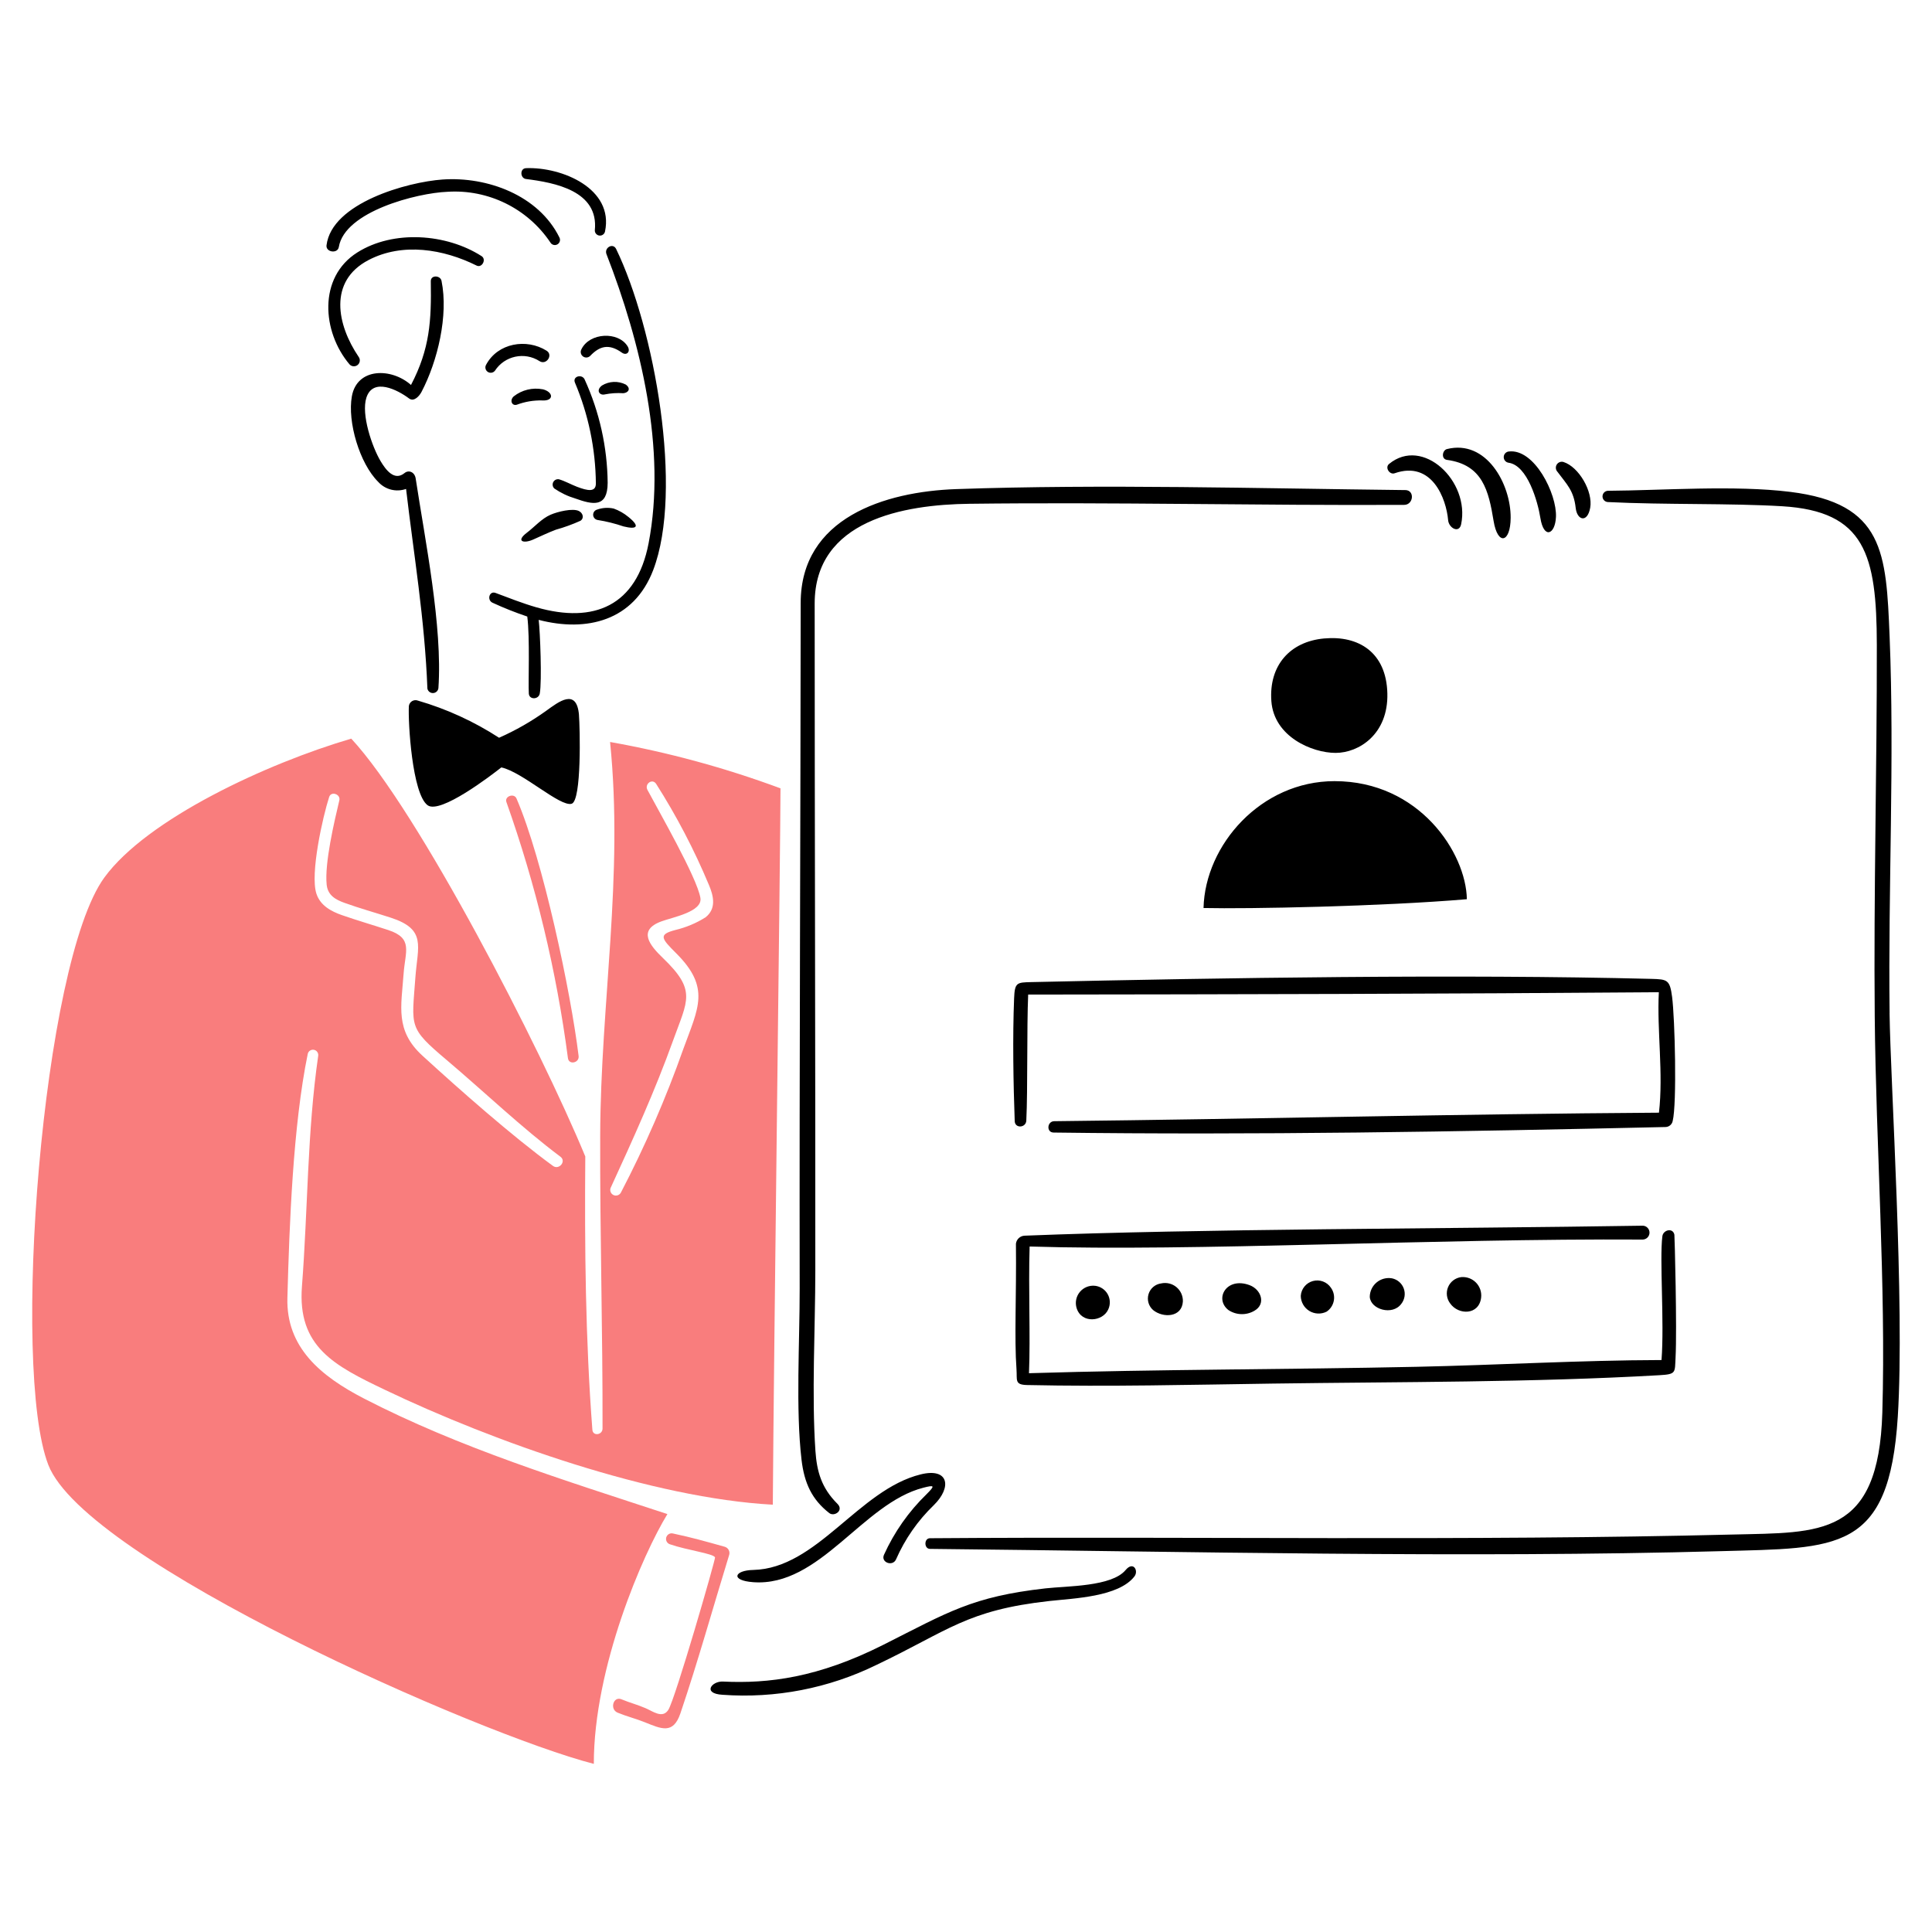
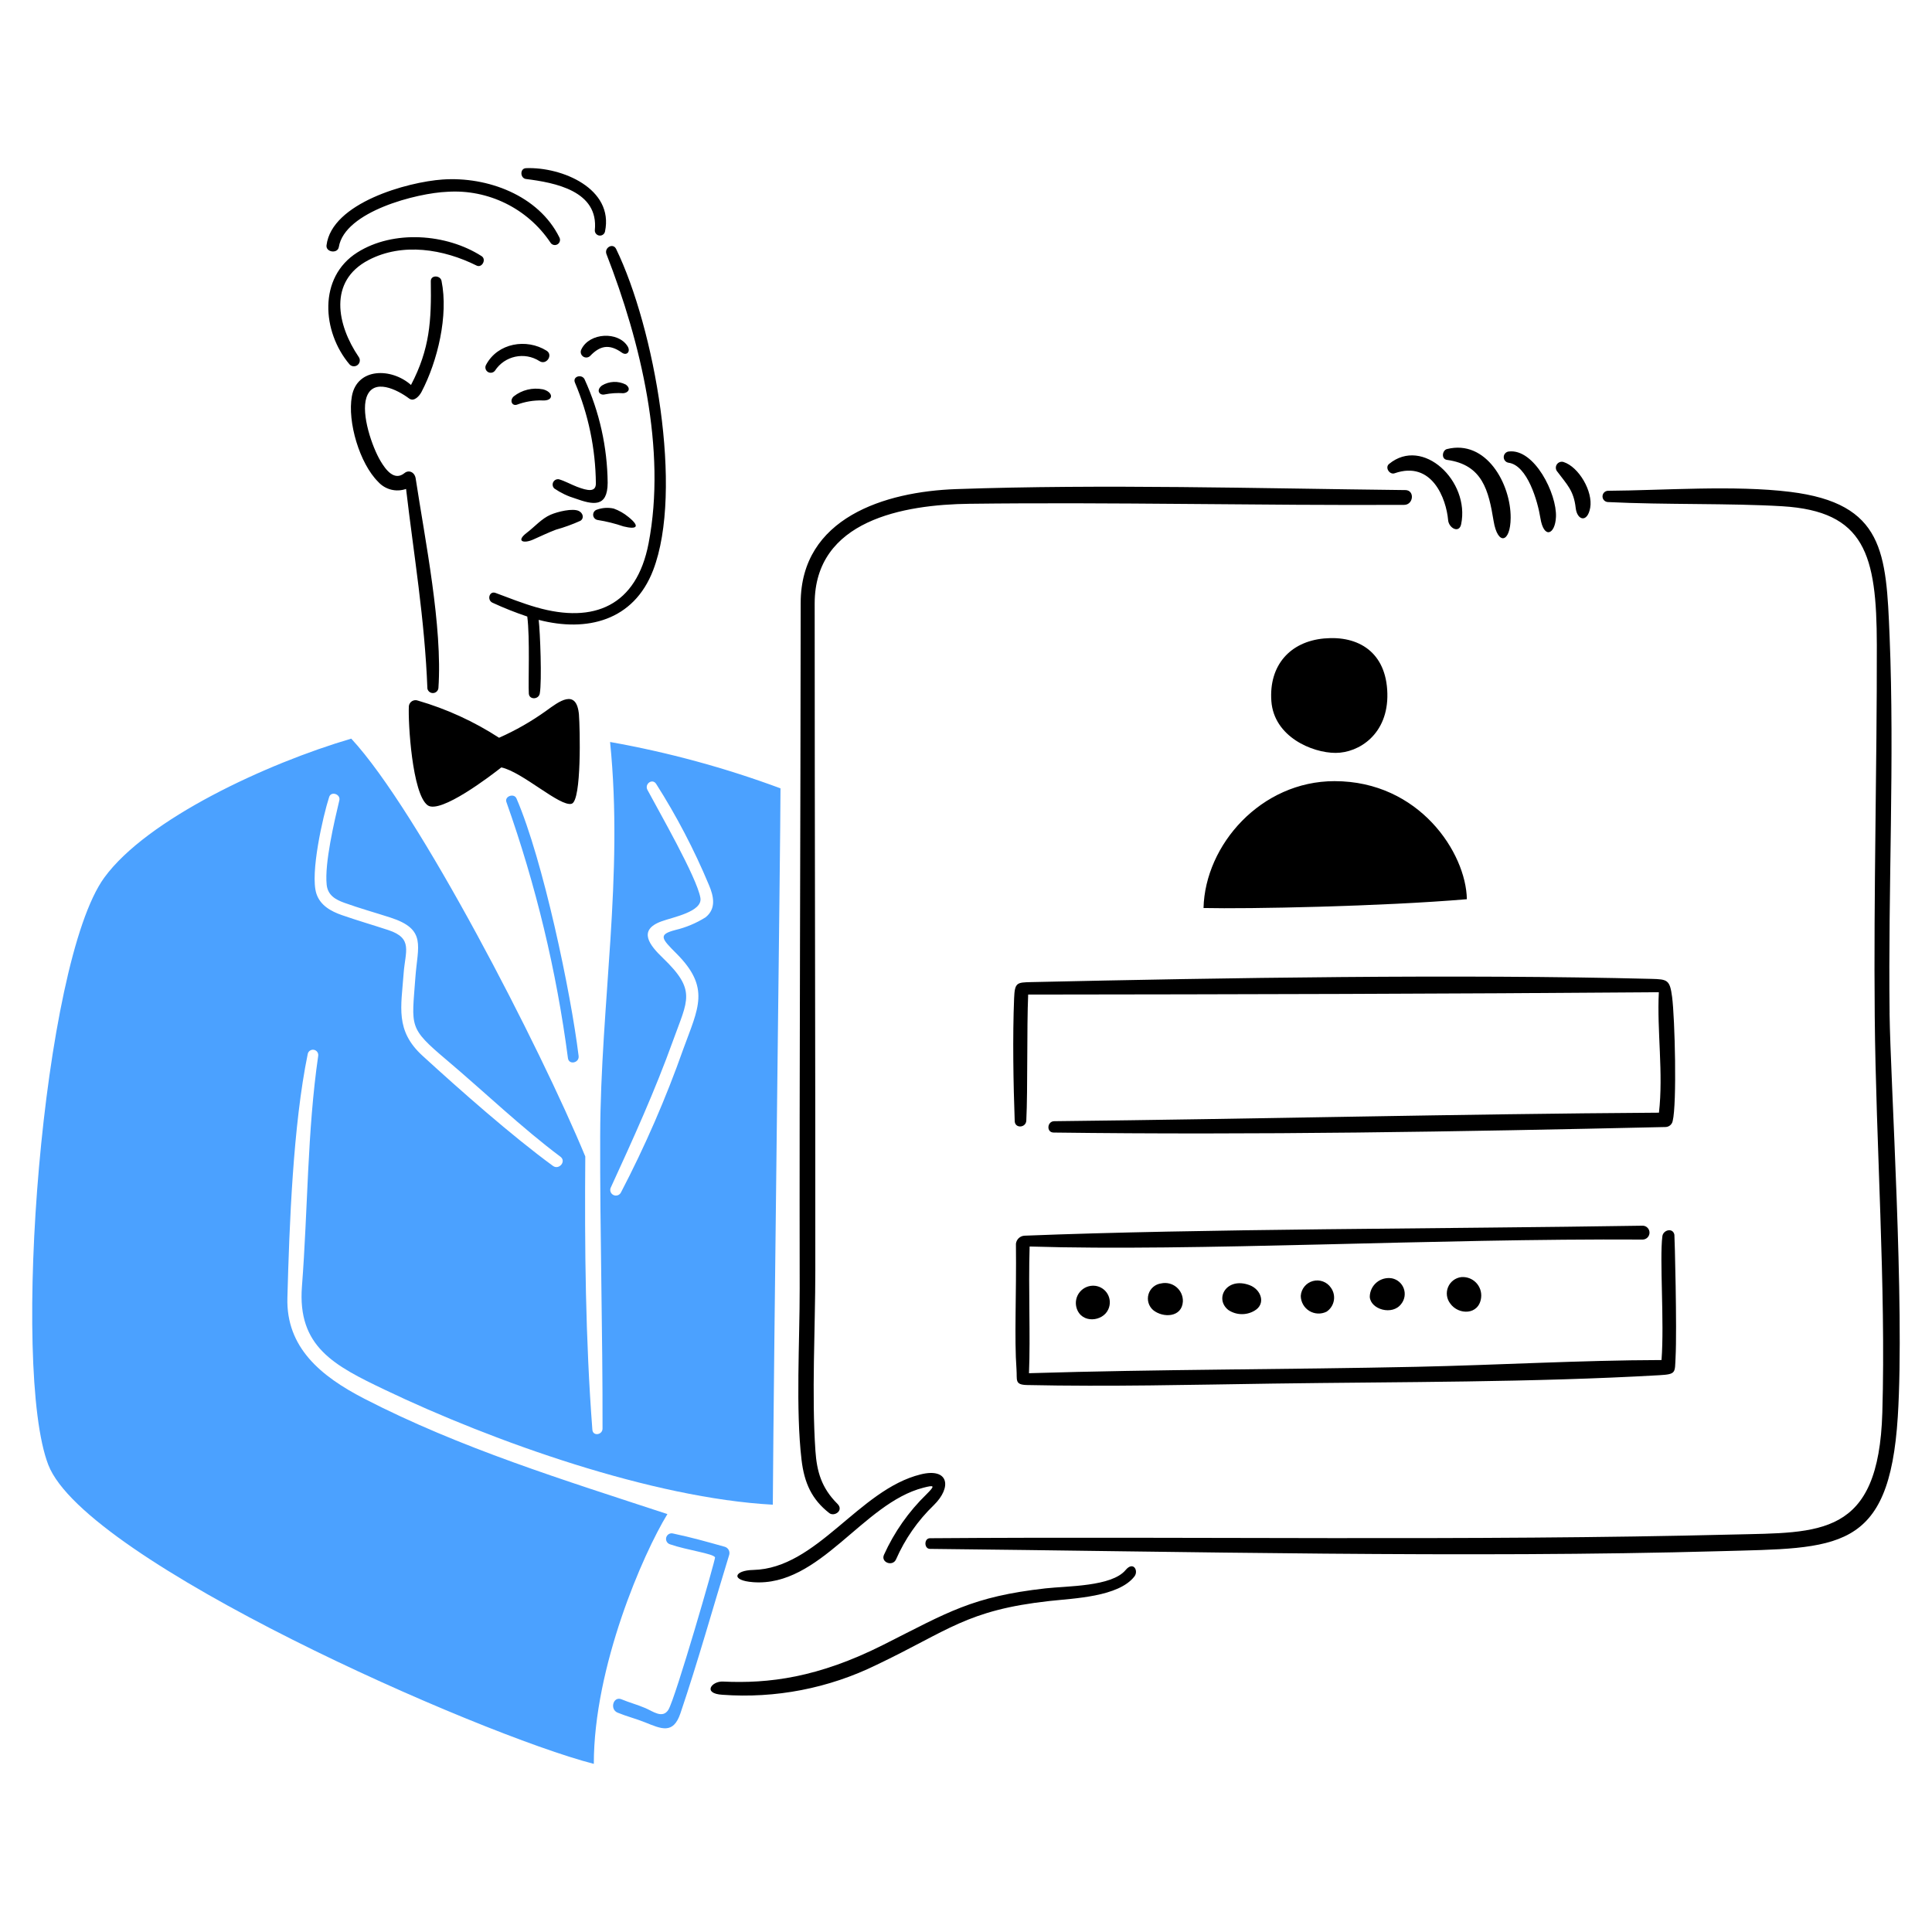
<svg xmlns="http://www.w3.org/2000/svg" viewBox="0 0 300 300">
  <defs>
-     <style>.a{fill:#f97d7d;}.a,.b{fill-rule:evenodd;}</style>
+     <style>.a{fill:#4BA1FF;}.a,.b{fill-rule:evenodd;}</style>
  </defs>
  <path class="a" d="M80.2,123.987c-.38-.877-1.883-.34-1.568.546a194.4,194.4,0,0,1,9.558,39.787c.158,1.091,1.787.722,1.657-.345-1.2-9.827-5.527-30.473-9.647-39.988Zm32.36,116.2c-3.02-.842-4.975-1.408-8.044-2.065a.872.872,0,0,0-.484,1.675c2.648.916,6.747,1.439,7,2.031.1.237-6.181,22-7.254,23.676-.907,1.415-2.37.236-3.578-.277-1.349-.572-2.341-.8-3.694-1.36-1.274-.53-1.875,1.552-.6,2.075,1.522.624,2.7.883,4.225,1.492,2.55,1.016,4.4,1.936,5.524-1.388,2.723-8.04,5.077-16.491,7.581-24.629a1.012,1.012,0,0,0-.68-1.23ZM56.507,217.157c14.945,7.711,31.087,12.676,47.128,17.948-3.789,6.191-11.428,23.716-11.428,38.789-17.814-4.583-78.918-31.48-84.707-46.435s-.958-77.911,8.687-91.175c6.611-9.091,25.207-17.729,38.354-21.589,10.452,11.239,29.416,48.127,36.342,64.88-.112,14.147.023,28.327,1.1,42.437.08,1.041,1.575.815,1.578-.182.036-15.15-.414-30.314-.364-45.5.066-20.583,3.657-40.2,1.535-61.116a153.051,153.051,0,0,1,26.462,7.2c0,8.019-1.046,88.253-1.192,111.234-18.631-1.006-43.354-9.766-60.261-17.851-7.832-3.745-13.581-6.673-12.855-16.047.924-11.942.81-23.988,2.529-35.836a.826.826,0,0,0-1.633-.241c-2.276,11.074-2.851,26.481-3.155,37.874-.205,7.677,5.175,12.147,11.877,15.605Zm38.318-32.722a.878.878,0,0,0,1.588.745,172.451,172.451,0,0,0,9.7-22.315c2.32-6.372,4.251-9.488-1.113-14.84-2.308-2.305-2.829-2.915-.11-3.621a15.61,15.61,0,0,0,4.655-1.955c1.719-1.341,1.275-3.326.518-5.077a103.48,103.48,0,0,0-8.18-15.656c-.593-.9-1.832.023-1.351.929,1.737,3.277,7.672,13.577,8.225,16.771.372,2.16-4.282,3-6.062,3.658-3.736,1.369-1.783,3.741.247,5.691,5.233,5.029,3.849,6.494,1.592,12.756-2.842,7.891-6.208,15.3-9.706,22.914ZM51.116,123.747c.307-.943,1.8-.423,1.577.523-.782,3.307-2.31,9.746-1.969,13.1.169,1.664,1.4,2.334,2.767,2.825,2.352.848,4.773,1.52,7.15,2.289,5.647,1.827,4.213,4.4,3.857,9.316-.561,7.728-1.119,7.747,4.879,12.815,5.756,4.864,11.684,10.542,17.648,15,.958.716-.228,2.109-1.16,1.428-6.367-4.653-14.45-11.793-20.264-17.113-4.27-3.909-3.3-7.584-2.927-12.767.246-3.423,1.515-5.456-2.362-6.737-2.4-.791-4.825-1.492-7.209-2.322-1.669-.582-3.372-1.483-3.975-3.346C48.127,135.658,50.132,126.77,51.116,123.747Z" />
  <path class="b" d="M63.51,61.867c.782.589,1.615-.385,1.943-1.011,2.507-4.789,4.2-11.886,3.107-17.243-.18-.883-1.681-.947-1.665.051.1,6.158-.143,10.5-3.074,16.113-3.037-2.694-8.374-2.709-9.182,1.75-.718,3.969,1.206,10.444,4.085,13.293a4.02,4.02,0,0,0,4.331,1.1c1.179,10.118,2.9,20.195,3.311,31.008a.867.867,0,0,0,1.709-.067C68.741,97.287,66,83.853,64.547,74.3c-.15-.992-1.068-1.387-1.736-.841-1.591,1.3-2.925-.534-3.711-1.851-1.323-2.216-3.049-7.256-2.206-9.862,1.029-3.179,4.869-1.193,6.616.121ZM89.9,111.03c.155,1.879.444,13.315-1.137,13.776-1.794.523-7.635-4.946-10.917-5.642-1.55,1.224-9.488,7.316-11.447,5.874-2.4-1.764-3.053-12.9-2.909-15.412a1.041,1.041,0,0,1,1.405-.835,47.478,47.478,0,0,1,12.6,5.767,41.016,41.016,0,0,0,7.336-4.2c1.879-1.355,4.719-3.605,5.074.673ZM83.649,96.253c7.479,1.949,14.761.138,17.775-7.721,4.738-12.351.206-37.588-5.751-49.87-.487-1.005-1.884-.2-1.5.8,5.326,13.691,9.347,30.338,6.537,44.916-1.867,9.685-8.448,12.5-17.408,9.93-2.171-.623-4.3-1.472-6.351-2.238-.981-.366-1.375,1.113-.468,1.523a53.589,53.589,0,0,0,5.392,2.144c.43,3.313.133,10.185.241,11.965.06.987,1.529.94,1.7-.012.349-1.941.057-9.558-.168-11.432ZM81.671,26.116c-.97.037-.918,1.564.01,1.681,4.489.565,11.318,1.841,10.682,7.968a.8.8,0,0,0,1.579.2c1.418-6.683-6.7-10.07-12.271-9.853Zm5.185,10.742a.8.8,0,0,1-1.4.783,17.869,17.869,0,0,0-15.979-7.86c-4.707.18-15.954,3.049-16.863,8.571-.18,1.091-2.044.825-1.912-.26.8-6.569,12.543-9.837,18.027-10.218,6.929-.481,14.888,2.439,18.128,8.984ZM74.782,39.772c.789.506.064,1.885-.779,1.465-5.119-2.552-11.487-3.624-16.779-.855-6.294,3.292-4.886,10.092-1.531,15.033a.919.919,0,0,1-1.43,1.152c-4.254-5.034-4.9-13.5,1.219-17.364,5.6-3.539,13.839-2.935,19.3.569ZM97.158,59.708c.868.621.424,1.279-.364,1.351a10.92,10.92,0,0,0-2.887.186c-.808.2-1.419-.636-.435-1.384a3.793,3.793,0,0,1,3.686-.153Zm-12.877.738c1.692.427,1.756,1.859-.1,1.734a10.448,10.448,0,0,0-3.922.662c-.766.237-1.172-.68-.479-1.3a5.578,5.578,0,0,1,4.5-1.091Zm13.172-6.673c.515.834-.146,1.513-.888.985-2.03-1.45-3.481-1.014-4.932.517a.862.862,0,0,1-1.348-1.044c1.257-2.6,5.72-2.807,7.168-.458Zm-12.579.685c1.067.667-.044,2.3-1.1,1.617a5.017,5.017,0,0,0-6.912,1.479.83.83,0,0,1-1.37-.934c1.812-3.366,6.263-4.113,9.384-2.162Zm12.7,25.808c1.861,1.5,1.358,2-.755,1.476a23.973,23.973,0,0,0-4.024-1,.826.826,0,0,1-.081-1.612,4.706,4.706,0,0,1,2.576-.162,7.566,7.566,0,0,1,2.284,1.3Zm-7.71-.928c.657.3.887,1.126.266,1.529A26.68,26.68,0,0,1,86.32,82.25c-1.266.48-2.28.98-3.549,1.54-1.5.661-2.706.254-.954-1.075,1.2-.911,2.288-2.189,3.677-2.789,1.122-.485,3.409-1.034,4.374-.588Zm.919-20.414a39.594,39.594,0,0,1,3.575,16.047c-.018,3.9-2.294,3.411-5.009,2.44a11.676,11.676,0,0,1-3.274-1.559.835.835,0,0,1,.729-1.427c.962.29,1.853.8,2.792,1.162,1.655.632,2.945.883,2.93-.538A41.161,41.161,0,0,0,89.271,59.4C88.875,58.436,90.367,58.025,90.787,58.924Zm84,184.872c1.2-1.441,2.05.109,1.374.987-2.459,3.193-9.428,3.4-13.2,3.82-12.886,1.427-15.682,4.6-26.85,9.918a46.663,46.663,0,0,1-23.936,4.642c-3.138-.192-1.666-2.136.091-2.052,7.08.338,14.747-.591,24.909-5.71,10.035-5.055,13.759-7.476,25.185-8.761,3.366-.378,10.27-.254,12.427-2.844Zm12.1-102.8c.241-9.81,8.925-19.7,20.343-19.7,13.186,0,20.432,11.177,20.547,18.333-13.232,1.125-33.975,1.527-40.89,1.367Zm18.735-41.857c5.365-.487,9.651,2.172,9.81,8.524s-4.423,9.246-8.041,9.246-9.569-2.492-9.971-8.04,2.9-9.247,8.2-9.73Zm37.166-27.4a.927.927,0,0,0-.937,1.528c1.47,1.975,2.524,2.909,2.825,5.6.219,1.952,1.831,2.371,2.255-.032.443-2.51-1.75-6.332-4.143-7.094Zm-8.54-1.626c4.014-.531,7.527,6.594,7.365,10.155-.125,2.767-1.891,3.478-2.421.164-.4-2.534-2-8.19-4.947-8.579a.881.881,0,0,1,0-1.74Zm.33,10.3c.035-5.285-3.8-12.212-9.892-10.682-.735.185-.928,1.554.008,1.681,5.527.751,6.463,4.773,7.235,9.48.637,3.876,2.624,3.415,2.649-.479Zm-18.889-8.364c5.241-4.333,12.6,2.665,11.2,9.357-.306,1.466-1.913.608-2.022-.643-.287-3.313-2.5-9.3-8.312-7.273-.779.271-1.532-.89-.866-1.441Zm77.731,85.272c-.244-19.3.781-39.469,0-58.516-.531-13-.866-20.626-15.428-22.427-8.693-1.075-19.874-.223-28.31-.169a.876.876,0,0,0-.012,1.75c8.827.439,19.023.166,27.075.651,12.842.773,14.669,7.493,14.691,21.516.029,19.225-.5,38.426-.324,57.676.181,19.865,1.755,41.938,1.179,61.546-.569,19.373-9.654,18.6-23.187,18.933-40.783,1.019-84.022.273-124.7.575-.933.007-.932,1.644,0,1.653,38.976.4,83.521,1.452,122.756.356,18.16-.508,26.209.221,27.533-20.9,1.093-17.448-1.144-52.041-1.278-62.639ZM218.22,76.1c-22.78-.255-47.038-.947-69.745-.152-11.063.387-24.145,4.455-24.145,17.681-.023,35.486-.212,70.966-.156,106.459.012,8.237-.636,18.705.287,26.58.428,3.647,1.622,6.19,4.309,8.283.777.606,2.3-.406,1.271-1.433-2.494-2.481-3.2-5.035-3.422-8.214-.6-8.77-.022-19.023-.017-27.985.016-34.536-.1-69.076-.1-103.608,0-12.949,13.823-15.359,24.044-15.484,22.478-.276,45,.285,67.49.17,1.465-.008,1.675-2.28.181-2.3Zm8.688,122.209a2.861,2.861,0,0,1,3.082,3.17c-.313,2.761-3.516,2.751-4.8.927a2.558,2.558,0,0,1,1.722-4.1Zm-10.757.19a2.478,2.478,0,0,1,1.44,3.964c-1.374,1.868-4.768.866-4.894-1.086a2.946,2.946,0,0,1,3.454-2.878Zm-9.485,1.46a2.626,2.626,0,0,1-.675,3.717,2.772,2.772,0,0,1-4.008-2.457,2.563,2.563,0,0,1,4.683-1.26Zm-12.647-.408c1.839.678,2.591,2.945.769,3.98a3.8,3.8,0,0,1-4.056-.119c-2.2-1.744-.285-5.177,3.287-3.861Zm-13.711-.264a2.776,2.776,0,0,1,3.369,2.8c-.138,2.505-3.085,2.592-4.615,1.344a2.37,2.37,0,0,1,1.246-4.143Zm-10.251.372a2.589,2.589,0,0,1,2.037,3.656c-.844,1.921-4.146,2.263-4.915-.184a2.69,2.69,0,0,1,2.878-3.472ZM258,211.186c.452-5.893-.324-15.649.132-19.224.125-.987,1.636-1.376,1.866-.233.042.206.418,14.619.184,19.029-.127,2.408.145,2.63-2.529,2.784-19.768,1.133-40.16,1.018-60,1.3-12.834.183-25.34.5-38.174.225-1.966-.042-1.518-.777-1.636-2.41-.356-4.919,0-11.4-.089-19.528a1.413,1.413,0,0,1,1.325-1.252c27.419-1.09,65.137-1.058,96.028-1.552a1.078,1.078,0,0,1-.007,2.154c-32.455-.189-69.545,1.876-95.221,1.078-.205,6.717.141,13.869-.1,19.674,20.1-.614,40-.563,60.135-.993,12.762-.273,25.378-1.019,38.092-1.052Zm-.4-38.4c.711-6.123-.327-12.777-.016-18.717-32.458.266-65.461.331-97.931.367-.224,5.254-.052,14.672-.289,19.571-.055,1.137-1.756,1.258-1.8.08-.214-5.825-.337-13.167-.094-19.065.1-2.465.415-2.471,2.68-2.522,29.98-.668,66.375-1.257,96.3-.5,2.458.063,2.849.15,3.193,2.8.438,3.382.759,16.568.092,19.265a1.156,1.156,0,0,1-1.108.938c-32.379.737-63.741,1.261-95.025.859-1.154-.014-1.018-1.752.1-1.763,31.321-.339,62.885-1.123,93.9-1.322ZM142.97,228.941c4.362-1.075,4.875,2,2.024,4.784a26.434,26.434,0,0,0-5.857,8.411c-.519,1.171-2.4.476-1.876-.7a30.763,30.763,0,0,1,6.613-9.416c1.354-1.353,1.244-1.452-.478-1.013-9.433,2.4-16.074,15.44-26.442,14.674-3.575-.263-2.947-1.836,0-1.9C126.889,243.556,133.315,231.321,142.97,228.941Z" />
</svg>
